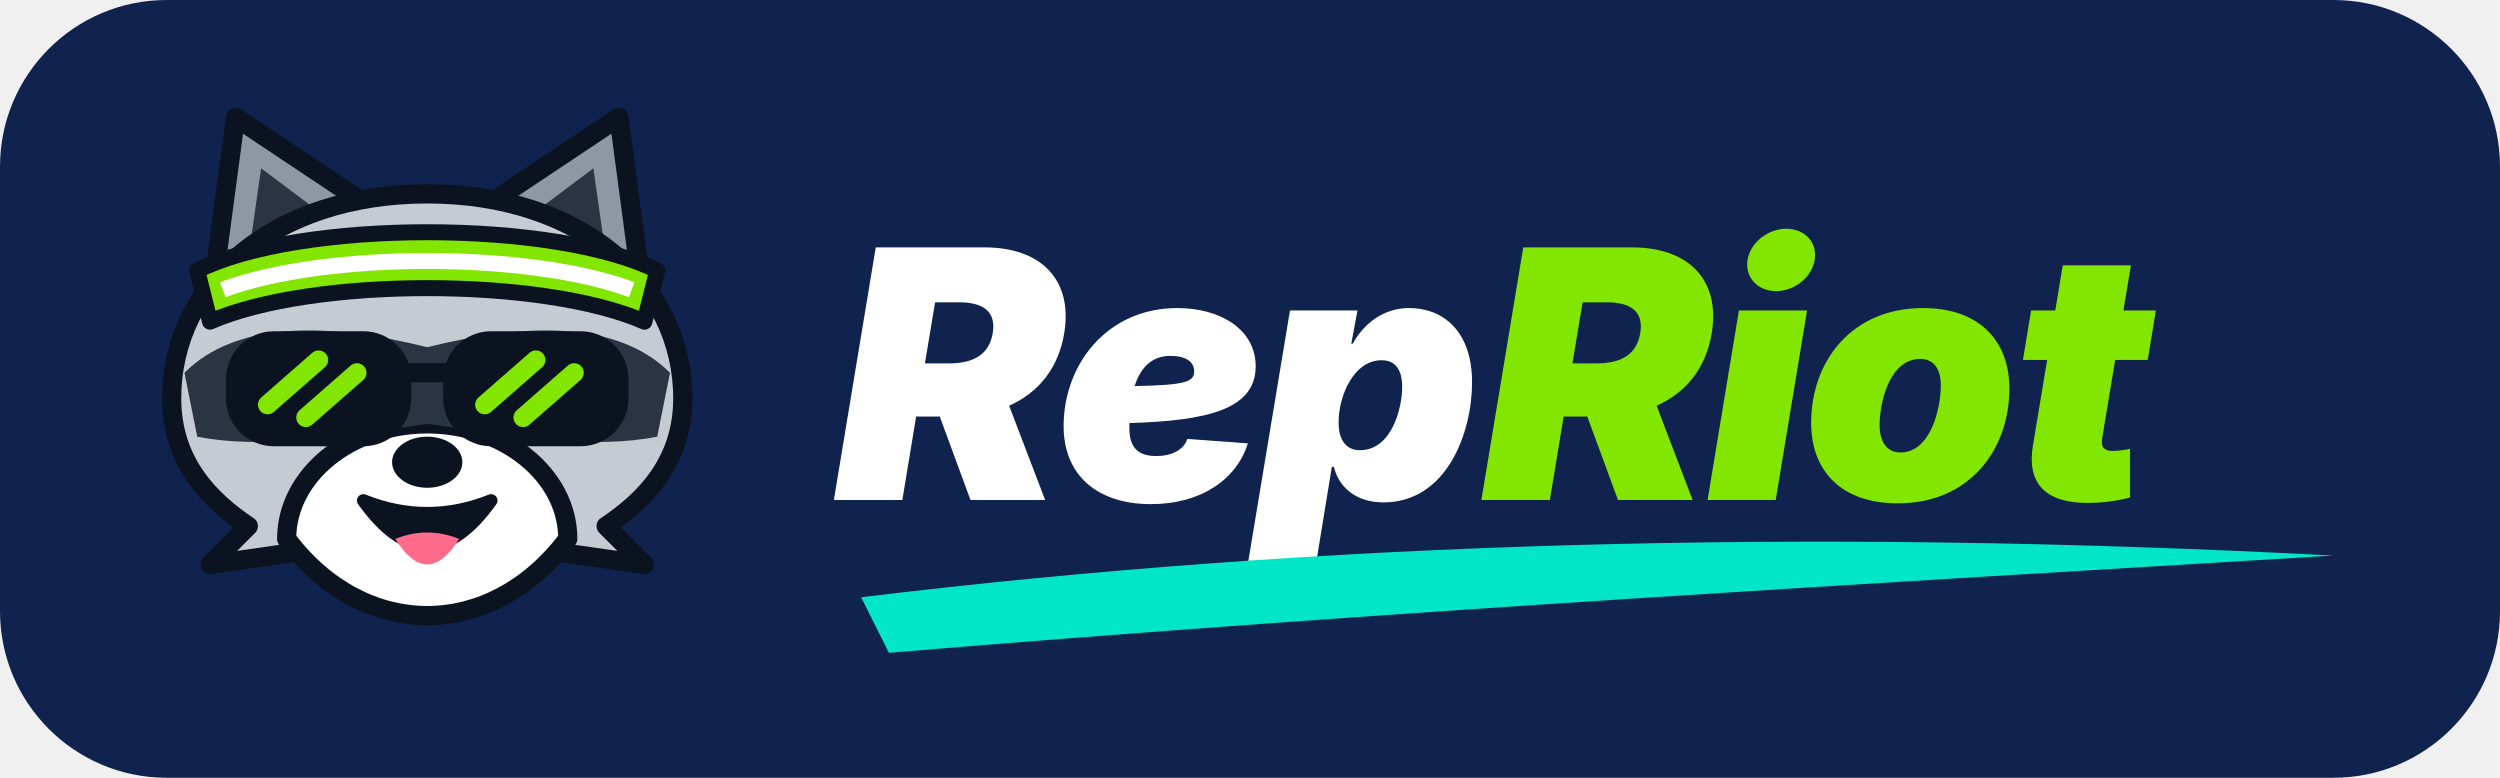
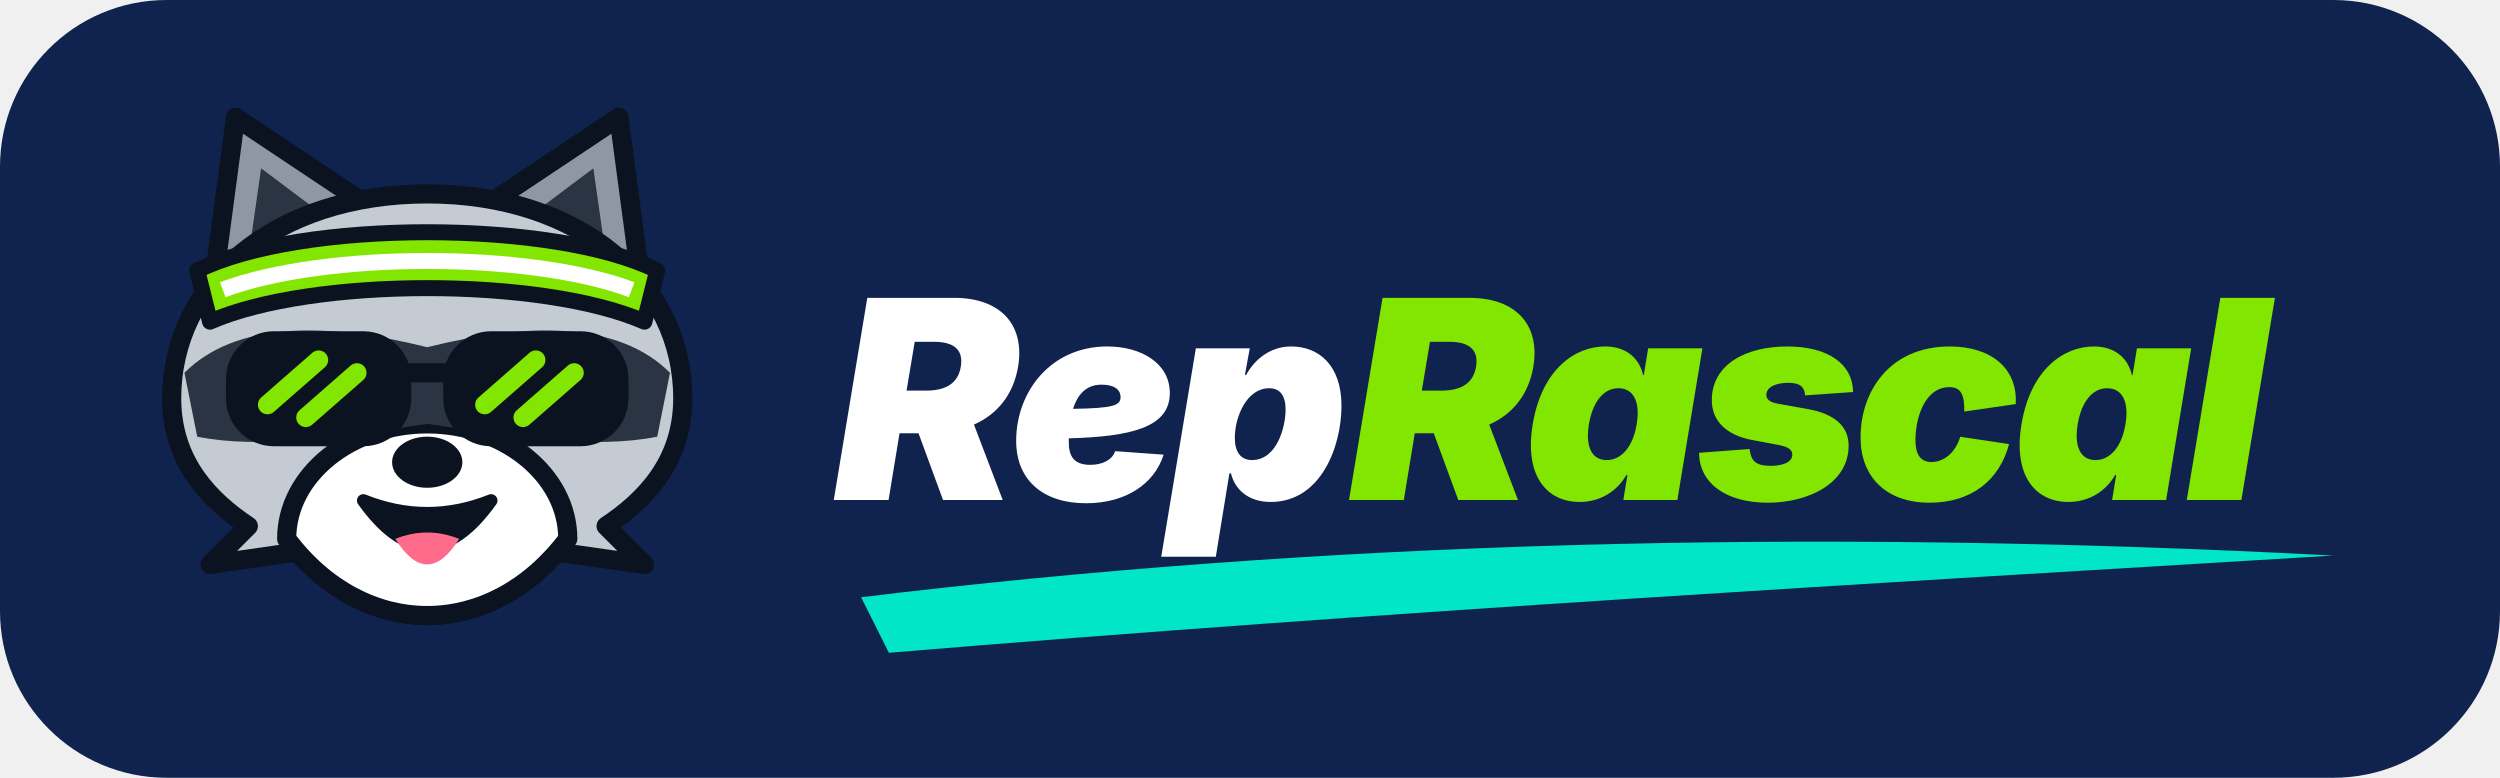
- <svg xmlns="http://www.w3.org/2000/svg" width="360" height="112" viewBox="0 0 360 112" role="img" aria-label="RepRiot">
+ <svg xmlns="http://www.w3.org/2000/svg" width="360" height="112" viewBox="0 0 360 112" role="img" aria-label="RepRascal">
  <rect width="360" height="112" rx="24" fill="#10234E" />
  <g transform="translate(10 4) scale(.92)">
    <g stroke="#0B1220" stroke-width="3" stroke-linejoin="round">
      <path d="M22 44 L26 14 L50 30 Z" fill="#8E97A3" />
      <path d="M90 44 L86 14 L62 30 Z" fill="#8E97A3" />
      <path d="M28 36 L30 22 L42 31 Z" fill="#2B3442" stroke="none" />
      <path d="M84 36 L82 22 L70 31 Z" fill="#2B3442" stroke="none" />
      <path d="M56 26 C80 26 96 40 96 58 C96 68 90 74 84 78 L90 84 L76 82 C70 88 63 92 56 92 C49 92 42 88 36 82 L22 84 L28 78 C22 74 16 68 16 58 C16 40 32 26 56 26 Z" fill="#C4CBD3" />
      <path d="M56 62 C68 62 78 70 78 80 C72 88 64 92 56 92 C48 92 40 88 34 80 C34 70 44 62 56 62 Z" fill="#fff" />
    </g>
    <path d="M18 54 C26 46 40 46 56 50 C72 46 86 46 94 54 L92 64 C82 66 70 64 56 62 C42 64 30 66 20 64 Z" fill="#2B3442" />
    <path d="M20 38 C36 30 76 30 92 38 L90 46 C74 39 38 39 22 46 Z" fill="#83E600" stroke="#0B1220" stroke-width="2.5" stroke-linejoin="round" />
    <path d="M24 41 C40 35 72 35 88 41" fill="none" stroke="#fff" stroke-width="2.5" />
    <g stroke="#0B1220" stroke-width="3" stroke-linejoin="round">
      <rect x="26" y="49" width="26" height="15" rx="6" fill="#0B1220" />
      <rect x="60" y="49" width="26" height="15" rx="6" fill="#0B1220" />
      <path d="M52 54 H60" fill="none" />
    </g>
    <path d="M31 59 L39 52 M37 61 L45 54 M65 59 L73 52 M71 61 L79 54" stroke="#83E600" stroke-width="3" stroke-linecap="round" />
    <ellipse cx="56" cy="68" rx="5.5" ry="4" fill="#0B1220" />
    <path d="M46 74 Q56 88 66 74 Q56 78 46 74 Z" fill="#0B1220" stroke="#0B1220" stroke-width="2" stroke-linejoin="round" />
    <path d="M51 80 Q56 88 61 80 Q56 78 51 80 Z" fill="#FF6B8A" />
  </g>
-   <text x="120" y="72" font-family="Inter, Arial, sans-serif" font-weight="900" font-style="italic" font-size="50" fill="#fff" letter-spacing="-1">Rep<tspan fill="#83E600">Riot</tspan>
+   <text x="120" y="72" font-family="Inter, Arial, sans-serif" font-weight="900" font-style="italic" font-size="40" fill="#fff" letter-spacing="-1">Rep<tspan fill="#83E600">Rascal</tspan>
  </text>
  <path d="M124 86 C190 78 260 76 336 80 C270 84 200 88 128 94 Z" fill="#00E6C7" />
</svg>
